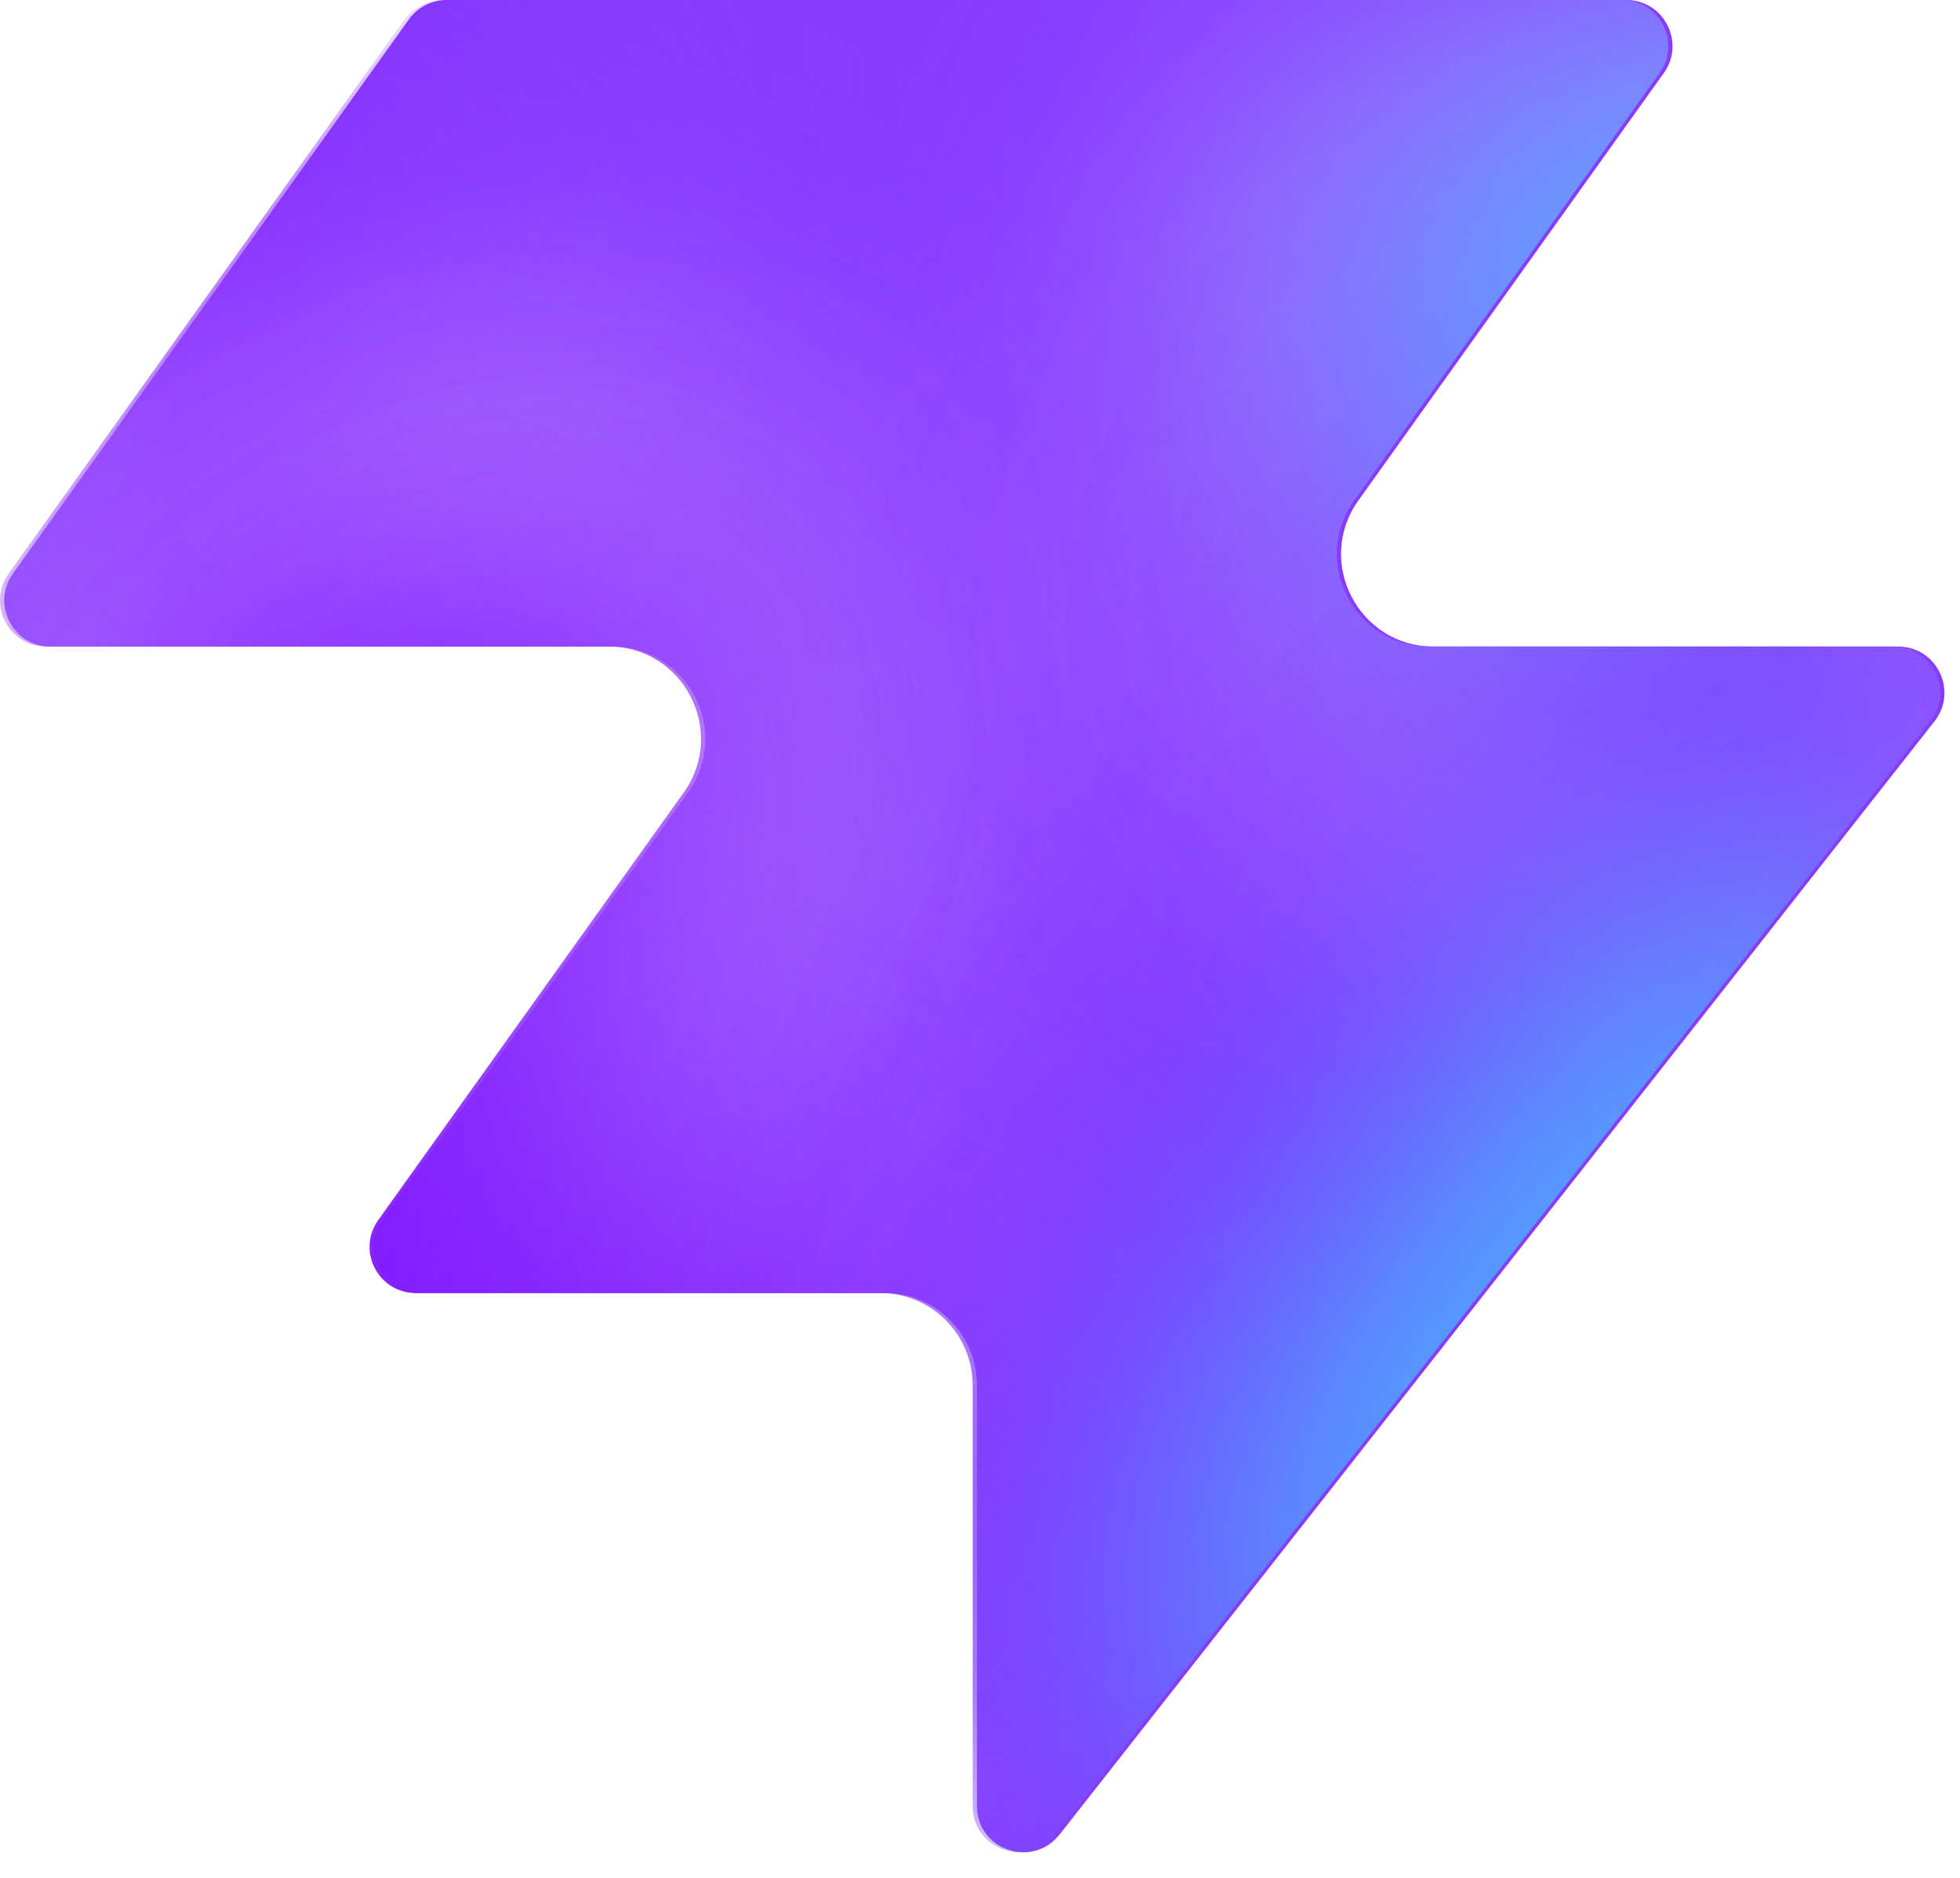
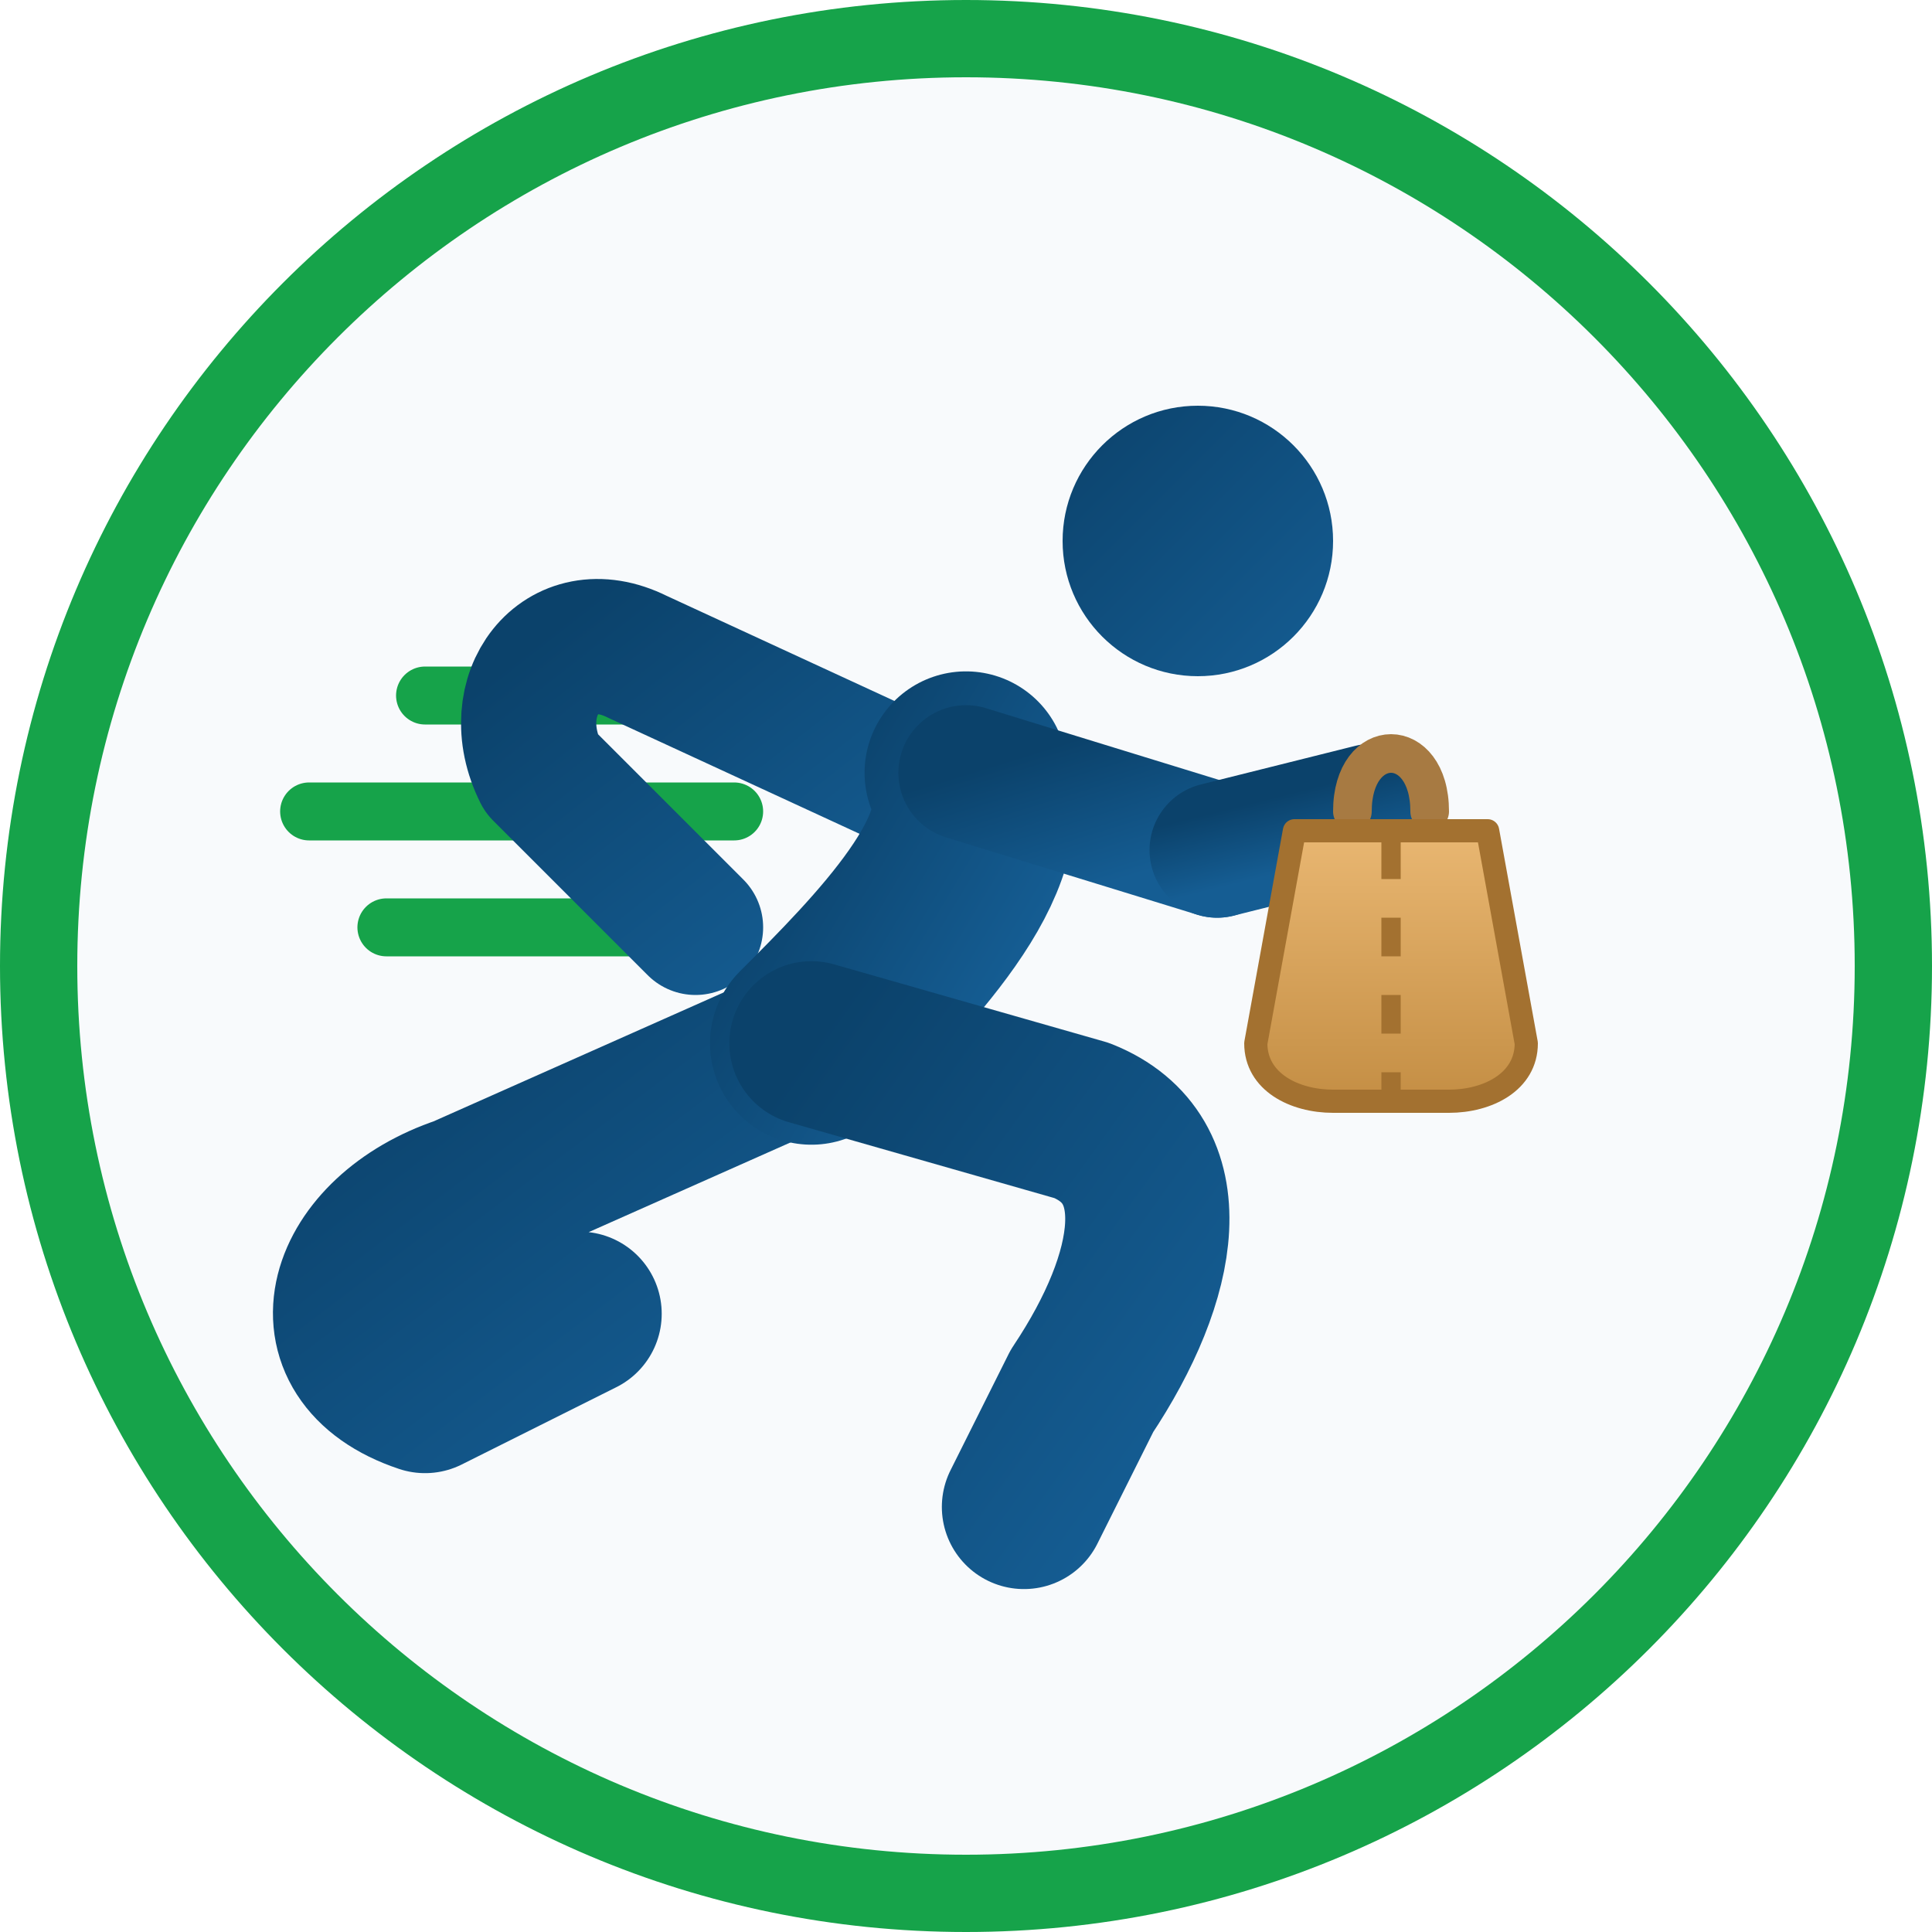
- <svg xmlns="http://www.w3.org/2000/svg" width="48" height="46" fill="none" viewBox="0 0 48 46">
-   <path fill="#863bff" d="M25.946 44.938c-.664.845-2.021.375-2.021-.698V33.937a2.26 2.26 0 0 0-2.262-2.262H10.287c-.92 0-1.456-1.04-.92-1.788l7.48-10.471c1.07-1.497 0-3.578-1.842-3.578H1.237c-.92 0-1.456-1.04-.92-1.788L10.013.474c.214-.297.556-.474.92-.474h28.894c.92 0 1.456 1.04.92 1.788l-7.48 10.471c-1.07 1.498 0 3.579 1.842 3.579h11.377c.943 0 1.473 1.088.89 1.83L25.947 44.94z" style="fill:#863bff;fill:color(display-p3 .525 .23 1);fill-opacity:1" />
-   <mask id="a" width="48" height="46" x="0" y="0" maskUnits="userSpaceOnUse" style="mask-type:alpha">
-     <path fill="#000" d="M25.842 44.938c-.664.844-2.021.375-2.021-.698V33.937a2.26 2.26 0 0 0-2.262-2.262H10.183c-.92 0-1.456-1.04-.92-1.788l7.48-10.471c1.07-1.498 0-3.579-1.842-3.579H1.133c-.92 0-1.456-1.04-.92-1.787L9.91.473c.214-.297.556-.474.92-.474h28.894c.92 0 1.456 1.04.92 1.788l-7.48 10.471c-1.07 1.498 0 3.578 1.842 3.578h11.377c.943 0 1.473 1.088.89 1.832L25.843 44.94z" style="fill:#000;fill-opacity:1" />
-   </mask>
-   <g mask="url(#a)">
-     <g filter="url(#b)">
-       <ellipse cx="5.508" cy="14.704" fill="#ede6ff" rx="5.508" ry="14.704" style="fill:#ede6ff;fill:color(display-p3 .927 .903 1);fill-opacity:1" transform="matrix(.00324 1 1 -.00324 -4.47 31.516)" />
-     </g>
-     <g filter="url(#c)">
-       <ellipse cx="10.399" cy="29.851" fill="#ede6ff" rx="10.399" ry="29.851" style="fill:#ede6ff;fill:color(display-p3 .927 .903 1);fill-opacity:1" transform="matrix(.00324 1 1 -.00324 -39.328 7.883)" />
-     </g>
-     <g filter="url(#d)">
-       <ellipse cx="5.508" cy="30.487" fill="#7e14ff" rx="5.508" ry="30.487" style="fill:#7e14ff;fill:color(display-p3 .492 .077 1);fill-opacity:1" transform="rotate(89.814 -25.913 -14.639)scale(1 -1)" />
-     </g>
-     <g filter="url(#e)">
-       <ellipse cx="5.508" cy="30.599" fill="#7e14ff" rx="5.508" ry="30.599" style="fill:#7e14ff;fill:color(display-p3 .492 .077 1);fill-opacity:1" transform="rotate(89.814 -32.644 -3.334)scale(1 -1)" />
-     </g>
-     <g filter="url(#f)">
-       <ellipse cx="5.508" cy="30.599" fill="#7e14ff" rx="5.508" ry="30.599" style="fill:#7e14ff;fill:color(display-p3 .492 .077 1);fill-opacity:1" transform="matrix(.00324 1 1 -.00324 -34.34 30.47)" />
-     </g>
-     <g filter="url(#g)">
-       <ellipse cx="14.072" cy="22.078" fill="#ede6ff" rx="14.072" ry="22.078" style="fill:#ede6ff;fill:color(display-p3 .927 .903 1);fill-opacity:1" transform="rotate(93.35 24.506 48.493)scale(-1 1)" />
-     </g>
-     <g filter="url(#h)">
-       <ellipse cx="3.47" cy="21.501" fill="#7e14ff" rx="3.47" ry="21.501" style="fill:#7e14ff;fill:color(display-p3 .492 .077 1);fill-opacity:1" transform="rotate(89.009 28.708 47.59)scale(-1 1)" />
-     </g>
-     <g filter="url(#i)">
-       <ellipse cx="3.47" cy="21.501" fill="#7e14ff" rx="3.47" ry="21.501" style="fill:#7e14ff;fill:color(display-p3 .492 .077 1);fill-opacity:1" transform="rotate(89.009 28.708 47.59)scale(-1 1)" />
-     </g>
-     <g filter="url(#j)">
-       <ellipse cx=".387" cy="8.972" fill="#7e14ff" rx="4.407" ry="29.108" style="fill:#7e14ff;fill:color(display-p3 .492 .077 1);fill-opacity:1" transform="rotate(39.51 .387 8.972)" />
-     </g>
-     <g filter="url(#k)">
-       <ellipse cx="47.523" cy="-6.092" fill="#7e14ff" rx="4.407" ry="29.108" style="fill:#7e14ff;fill:color(display-p3 .492 .077 1);fill-opacity:1" transform="rotate(37.892 47.523 -6.092)" />
-     </g>
-     <g filter="url(#l)">
-       <ellipse cx="41.412" cy="6.333" fill="#47bfff" rx="5.971" ry="9.665" style="fill:#47bfff;fill:color(display-p3 .28 .748 1);fill-opacity:1" transform="rotate(37.892 41.412 6.333)" />
-     </g>
-     <g filter="url(#m)">
-       <ellipse cx="-1.879" cy="38.332" fill="#7e14ff" rx="4.407" ry="29.108" style="fill:#7e14ff;fill:color(display-p3 .492 .077 1);fill-opacity:1" transform="rotate(37.892 -1.88 38.332)" />
-     </g>
-     <g filter="url(#n)">
-       <ellipse cx="-1.879" cy="38.332" fill="#7e14ff" rx="4.407" ry="29.108" style="fill:#7e14ff;fill:color(display-p3 .492 .077 1);fill-opacity:1" transform="rotate(37.892 -1.88 38.332)" />
-     </g>
-     <g filter="url(#o)">
-       <ellipse cx="35.651" cy="29.907" fill="#7e14ff" rx="4.407" ry="29.108" style="fill:#7e14ff;fill:color(display-p3 .492 .077 1);fill-opacity:1" transform="rotate(37.892 35.651 29.907)" />
-     </g>
-     <g filter="url(#p)">
-       <ellipse cx="38.418" cy="32.4" fill="#47bfff" rx="5.971" ry="15.297" style="fill:#47bfff;fill:color(display-p3 .28 .748 1);fill-opacity:1" transform="rotate(37.892 38.418 32.4)" />
-     </g>
-   </g>
+ <svg xmlns="http://www.w3.org/2000/svg" viewBox="0 0 100 100" fill="none">
+   <circle cx="50" cy="50" r="48" fill="#F8FAFC" stroke="#16A34A" stroke-width="4" />
  <defs>
-     <filter id="b" width="60.045" height="41.654" x="-19.77" y="16.149" color-interpolation-filters="sRGB" filterUnits="userSpaceOnUse">
-       <feFlood flood-opacity="0" result="BackgroundImageFix" />
-       <feBlend in="SourceGraphic" in2="BackgroundImageFix" result="shape" />
-       <feGaussianBlur result="effect1_foregroundBlur_2002_17158" stdDeviation="7.659" />
-     </filter>
-     <filter id="c" width="90.34" height="51.437" x="-54.613" y="-7.533" color-interpolation-filters="sRGB" filterUnits="userSpaceOnUse">
-       <feFlood flood-opacity="0" result="BackgroundImageFix" />
-       <feBlend in="SourceGraphic" in2="BackgroundImageFix" result="shape" />
-       <feGaussianBlur result="effect1_foregroundBlur_2002_17158" stdDeviation="7.659" />
-     </filter>
-     <filter id="d" width="79.355" height="29.4" x="-49.64" y="2.03" color-interpolation-filters="sRGB" filterUnits="userSpaceOnUse">
-       <feFlood flood-opacity="0" result="BackgroundImageFix" />
-       <feBlend in="SourceGraphic" in2="BackgroundImageFix" result="shape" />
-       <feGaussianBlur result="effect1_foregroundBlur_2002_17158" stdDeviation="4.596" />
-     </filter>
-     <filter id="e" width="79.579" height="29.4" x="-45.045" y="20.029" color-interpolation-filters="sRGB" filterUnits="userSpaceOnUse">
-       <feFlood flood-opacity="0" result="BackgroundImageFix" />
-       <feBlend in="SourceGraphic" in2="BackgroundImageFix" result="shape" />
-       <feGaussianBlur result="effect1_foregroundBlur_2002_17158" stdDeviation="4.596" />
-     </filter>
-     <filter id="f" width="79.579" height="29.4" x="-43.513" y="21.178" color-interpolation-filters="sRGB" filterUnits="userSpaceOnUse">
-       <feFlood flood-opacity="0" result="BackgroundImageFix" />
-       <feBlend in="SourceGraphic" in2="BackgroundImageFix" result="shape" />
-       <feGaussianBlur result="effect1_foregroundBlur_2002_17158" stdDeviation="4.596" />
-     </filter>
-     <filter id="g" width="74.749" height="58.852" x="15.756" y="-17.901" color-interpolation-filters="sRGB" filterUnits="userSpaceOnUse">
-       <feFlood flood-opacity="0" result="BackgroundImageFix" />
-       <feBlend in="SourceGraphic" in2="BackgroundImageFix" result="shape" />
-       <feGaussianBlur result="effect1_foregroundBlur_2002_17158" stdDeviation="7.659" />
-     </filter>
-     <filter id="h" width="61.377" height="25.362" x="23.548" y="2.284" color-interpolation-filters="sRGB" filterUnits="userSpaceOnUse">
-       <feFlood flood-opacity="0" result="BackgroundImageFix" />
-       <feBlend in="SourceGraphic" in2="BackgroundImageFix" result="shape" />
-       <feGaussianBlur result="effect1_foregroundBlur_2002_17158" stdDeviation="4.596" />
-     </filter>
-     <filter id="i" width="61.377" height="25.362" x="23.548" y="2.284" color-interpolation-filters="sRGB" filterUnits="userSpaceOnUse">
-       <feFlood flood-opacity="0" result="BackgroundImageFix" />
-       <feBlend in="SourceGraphic" in2="BackgroundImageFix" result="shape" />
-       <feGaussianBlur result="effect1_foregroundBlur_2002_17158" stdDeviation="4.596" />
-     </filter>
-     <filter id="j" width="56.045" height="63.649" x="-27.636" y="-22.853" color-interpolation-filters="sRGB" filterUnits="userSpaceOnUse">
-       <feFlood flood-opacity="0" result="BackgroundImageFix" />
-       <feBlend in="SourceGraphic" in2="BackgroundImageFix" result="shape" />
-       <feGaussianBlur result="effect1_foregroundBlur_2002_17158" stdDeviation="4.596" />
-     </filter>
-     <filter id="k" width="54.814" height="64.646" x="20.116" y="-38.415" color-interpolation-filters="sRGB" filterUnits="userSpaceOnUse">
-       <feFlood flood-opacity="0" result="BackgroundImageFix" />
-       <feBlend in="SourceGraphic" in2="BackgroundImageFix" result="shape" />
-       <feGaussianBlur result="effect1_foregroundBlur_2002_17158" stdDeviation="4.596" />
-     </filter>
-     <filter id="l" width="33.541" height="35.313" x="24.641" y="-11.323" color-interpolation-filters="sRGB" filterUnits="userSpaceOnUse">
-       <feFlood flood-opacity="0" result="BackgroundImageFix" />
-       <feBlend in="SourceGraphic" in2="BackgroundImageFix" result="shape" />
-       <feGaussianBlur result="effect1_foregroundBlur_2002_17158" stdDeviation="4.596" />
-     </filter>
-     <filter id="m" width="54.814" height="64.646" x="-29.286" y="6.009" color-interpolation-filters="sRGB" filterUnits="userSpaceOnUse">
-       <feFlood flood-opacity="0" result="BackgroundImageFix" />
-       <feBlend in="SourceGraphic" in2="BackgroundImageFix" result="shape" />
-       <feGaussianBlur result="effect1_foregroundBlur_2002_17158" stdDeviation="4.596" />
-     </filter>
-     <filter id="n" width="54.814" height="64.646" x="-29.286" y="6.009" color-interpolation-filters="sRGB" filterUnits="userSpaceOnUse">
-       <feFlood flood-opacity="0" result="BackgroundImageFix" />
-       <feBlend in="SourceGraphic" in2="BackgroundImageFix" result="shape" />
-       <feGaussianBlur result="effect1_foregroundBlur_2002_17158" stdDeviation="4.596" />
-     </filter>
-     <filter id="o" width="54.814" height="64.646" x="8.244" y="-2.416" color-interpolation-filters="sRGB" filterUnits="userSpaceOnUse">
-       <feFlood flood-opacity="0" result="BackgroundImageFix" />
-       <feBlend in="SourceGraphic" in2="BackgroundImageFix" result="shape" />
-       <feGaussianBlur result="effect1_foregroundBlur_2002_17158" stdDeviation="4.596" />
-     </filter>
-     <filter id="p" width="39.409" height="43.623" x="18.713" y="10.588" color-interpolation-filters="sRGB" filterUnits="userSpaceOnUse">
-       <feFlood flood-opacity="0" result="BackgroundImageFix" />
-       <feBlend in="SourceGraphic" in2="BackgroundImageFix" result="shape" />
-       <feGaussianBlur result="effect1_foregroundBlur_2002_17158" stdDeviation="4.596" />
-     </filter>
+     <linearGradient id="rg" x1="0%" y1="0%" x2="100%" y2="100%">
+       <stop offset="0%" stop-color="#0B426B" />
+       <stop offset="100%" stop-color="#155D93" />
+     </linearGradient>
+     <linearGradient id="bg" x1="0%" y1="0%" x2="0%" y2="100%">
+       <stop offset="0%" stop-color="#E9B772" />
+       <stop offset="100%" stop-color="#C48E44" />
+     </linearGradient>
  </defs>
+   <line x1="22" y1="36" x2="42" y2="36" stroke="#16A34A" stroke-width="3" stroke-linecap="round" />
+   <line x1="16" y1="42" x2="38" y2="42" stroke="#16A34A" stroke-width="3" stroke-linecap="round" />
+   <line x1="20" y1="48" x2="34" y2="48" stroke="#16A34A" stroke-width="3" stroke-linecap="round" />
+   <path d="M46 40 L33 34 C29 32, 26 36, 28 40 L36 48" stroke="url(#rg)" stroke-width="7" stroke-linecap="round" stroke-linejoin="round" />
+   <path d="M42 54 L24 62 C18 64, 16 70, 22 72 L30 68" stroke="url(#rg)" stroke-width="8.5" stroke-linecap="round" stroke-linejoin="round" />
+   <path d="M50 40 C52 44, 46 50, 42 54" stroke="url(#rg)" stroke-width="10.5" stroke-linecap="round" />
+   <circle cx="62" cy="28" r="7" fill="url(#rg)" />
+   <path d="M42 54 L56 58 C61 60, 60 66, 56 72 L53 78" stroke="url(#rg)" stroke-width="8.5" stroke-linecap="round" stroke-linejoin="round" />
+   <path d="M50 40 L63 44" stroke="url(#rg)" stroke-width="7" stroke-linecap="round" stroke-linejoin="round" />
+   <path d="M63 44 L71 42" stroke="url(#rg)" stroke-width="7" stroke-linecap="round" stroke-linejoin="round" />
+   <path d="M70 42 C70 38, 74 38, 74 42" stroke="#A77A42" stroke-width="2" stroke-linecap="round" fill="none" />
+   <path d="M67 43 H77 L79 54 C79 56, 77 57, 75 57 H69 C67 57, 65 56, 65 54 Z" fill="url(#bg)" stroke="#A37130" stroke-width="1.2" stroke-linejoin="round" />
+   <path d="M72 43.5 V56.5" stroke="#A37130" stroke-width="1" stroke-dasharray="2,2" />
</svg>
